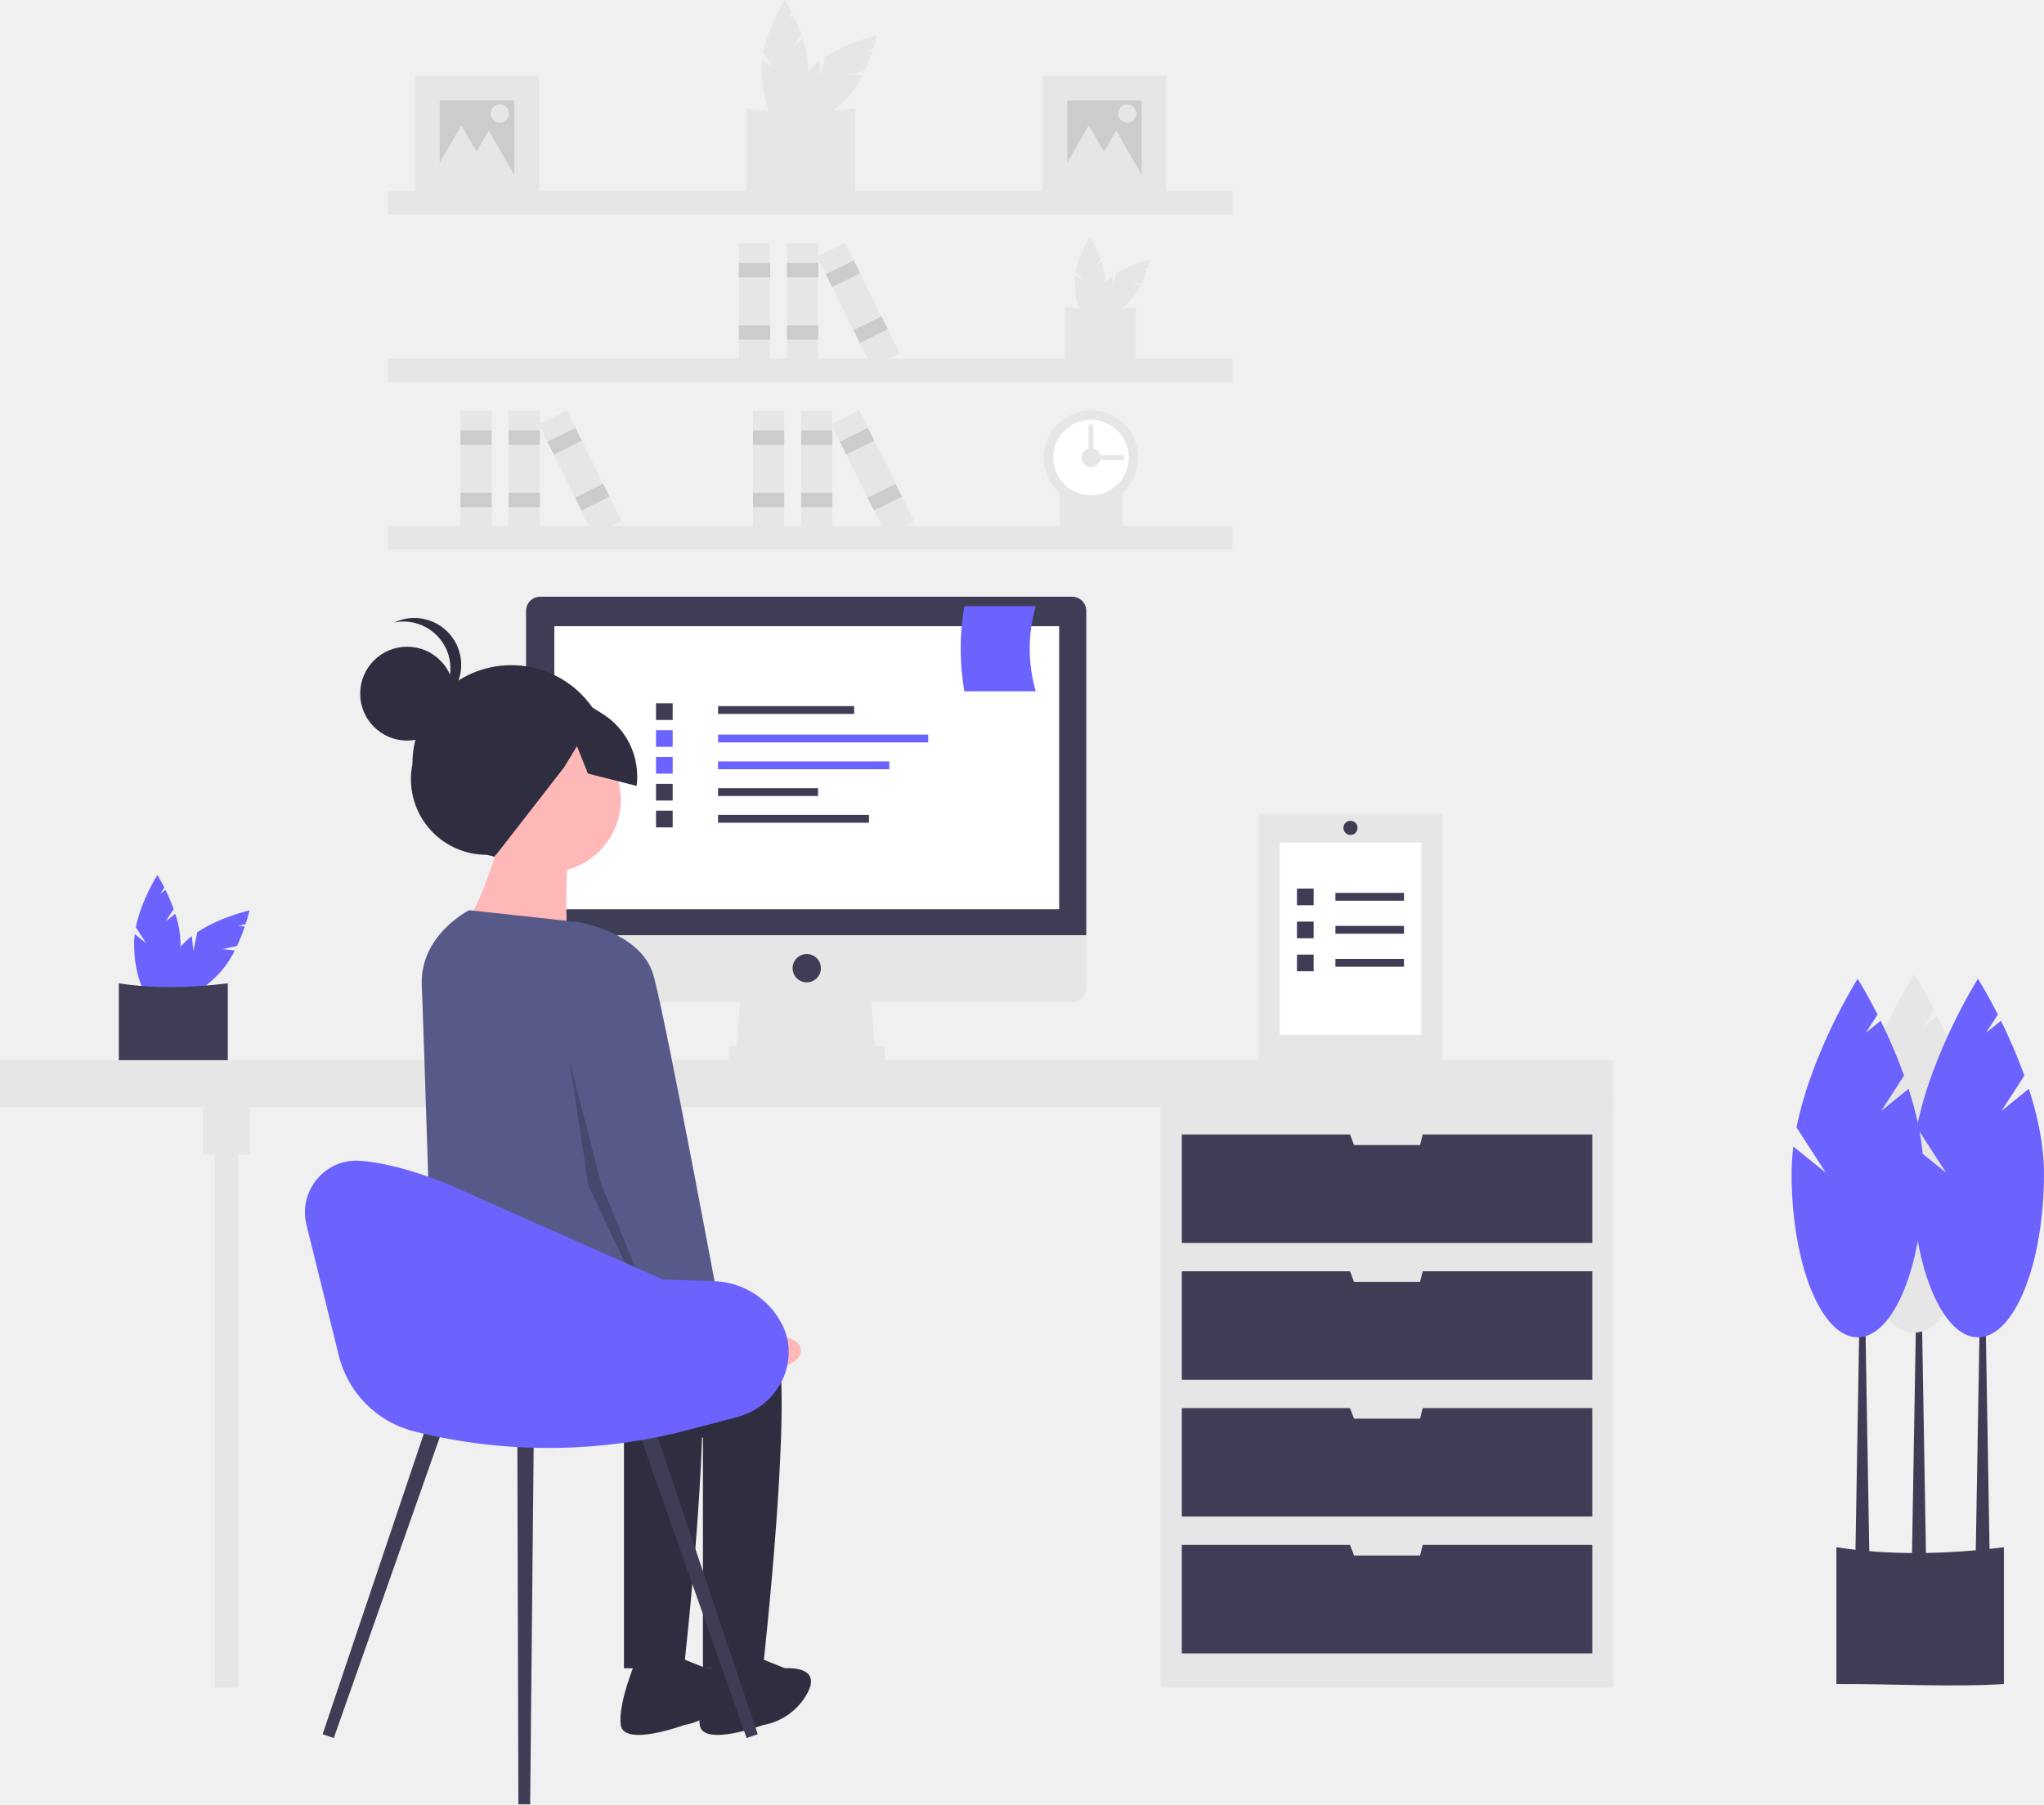
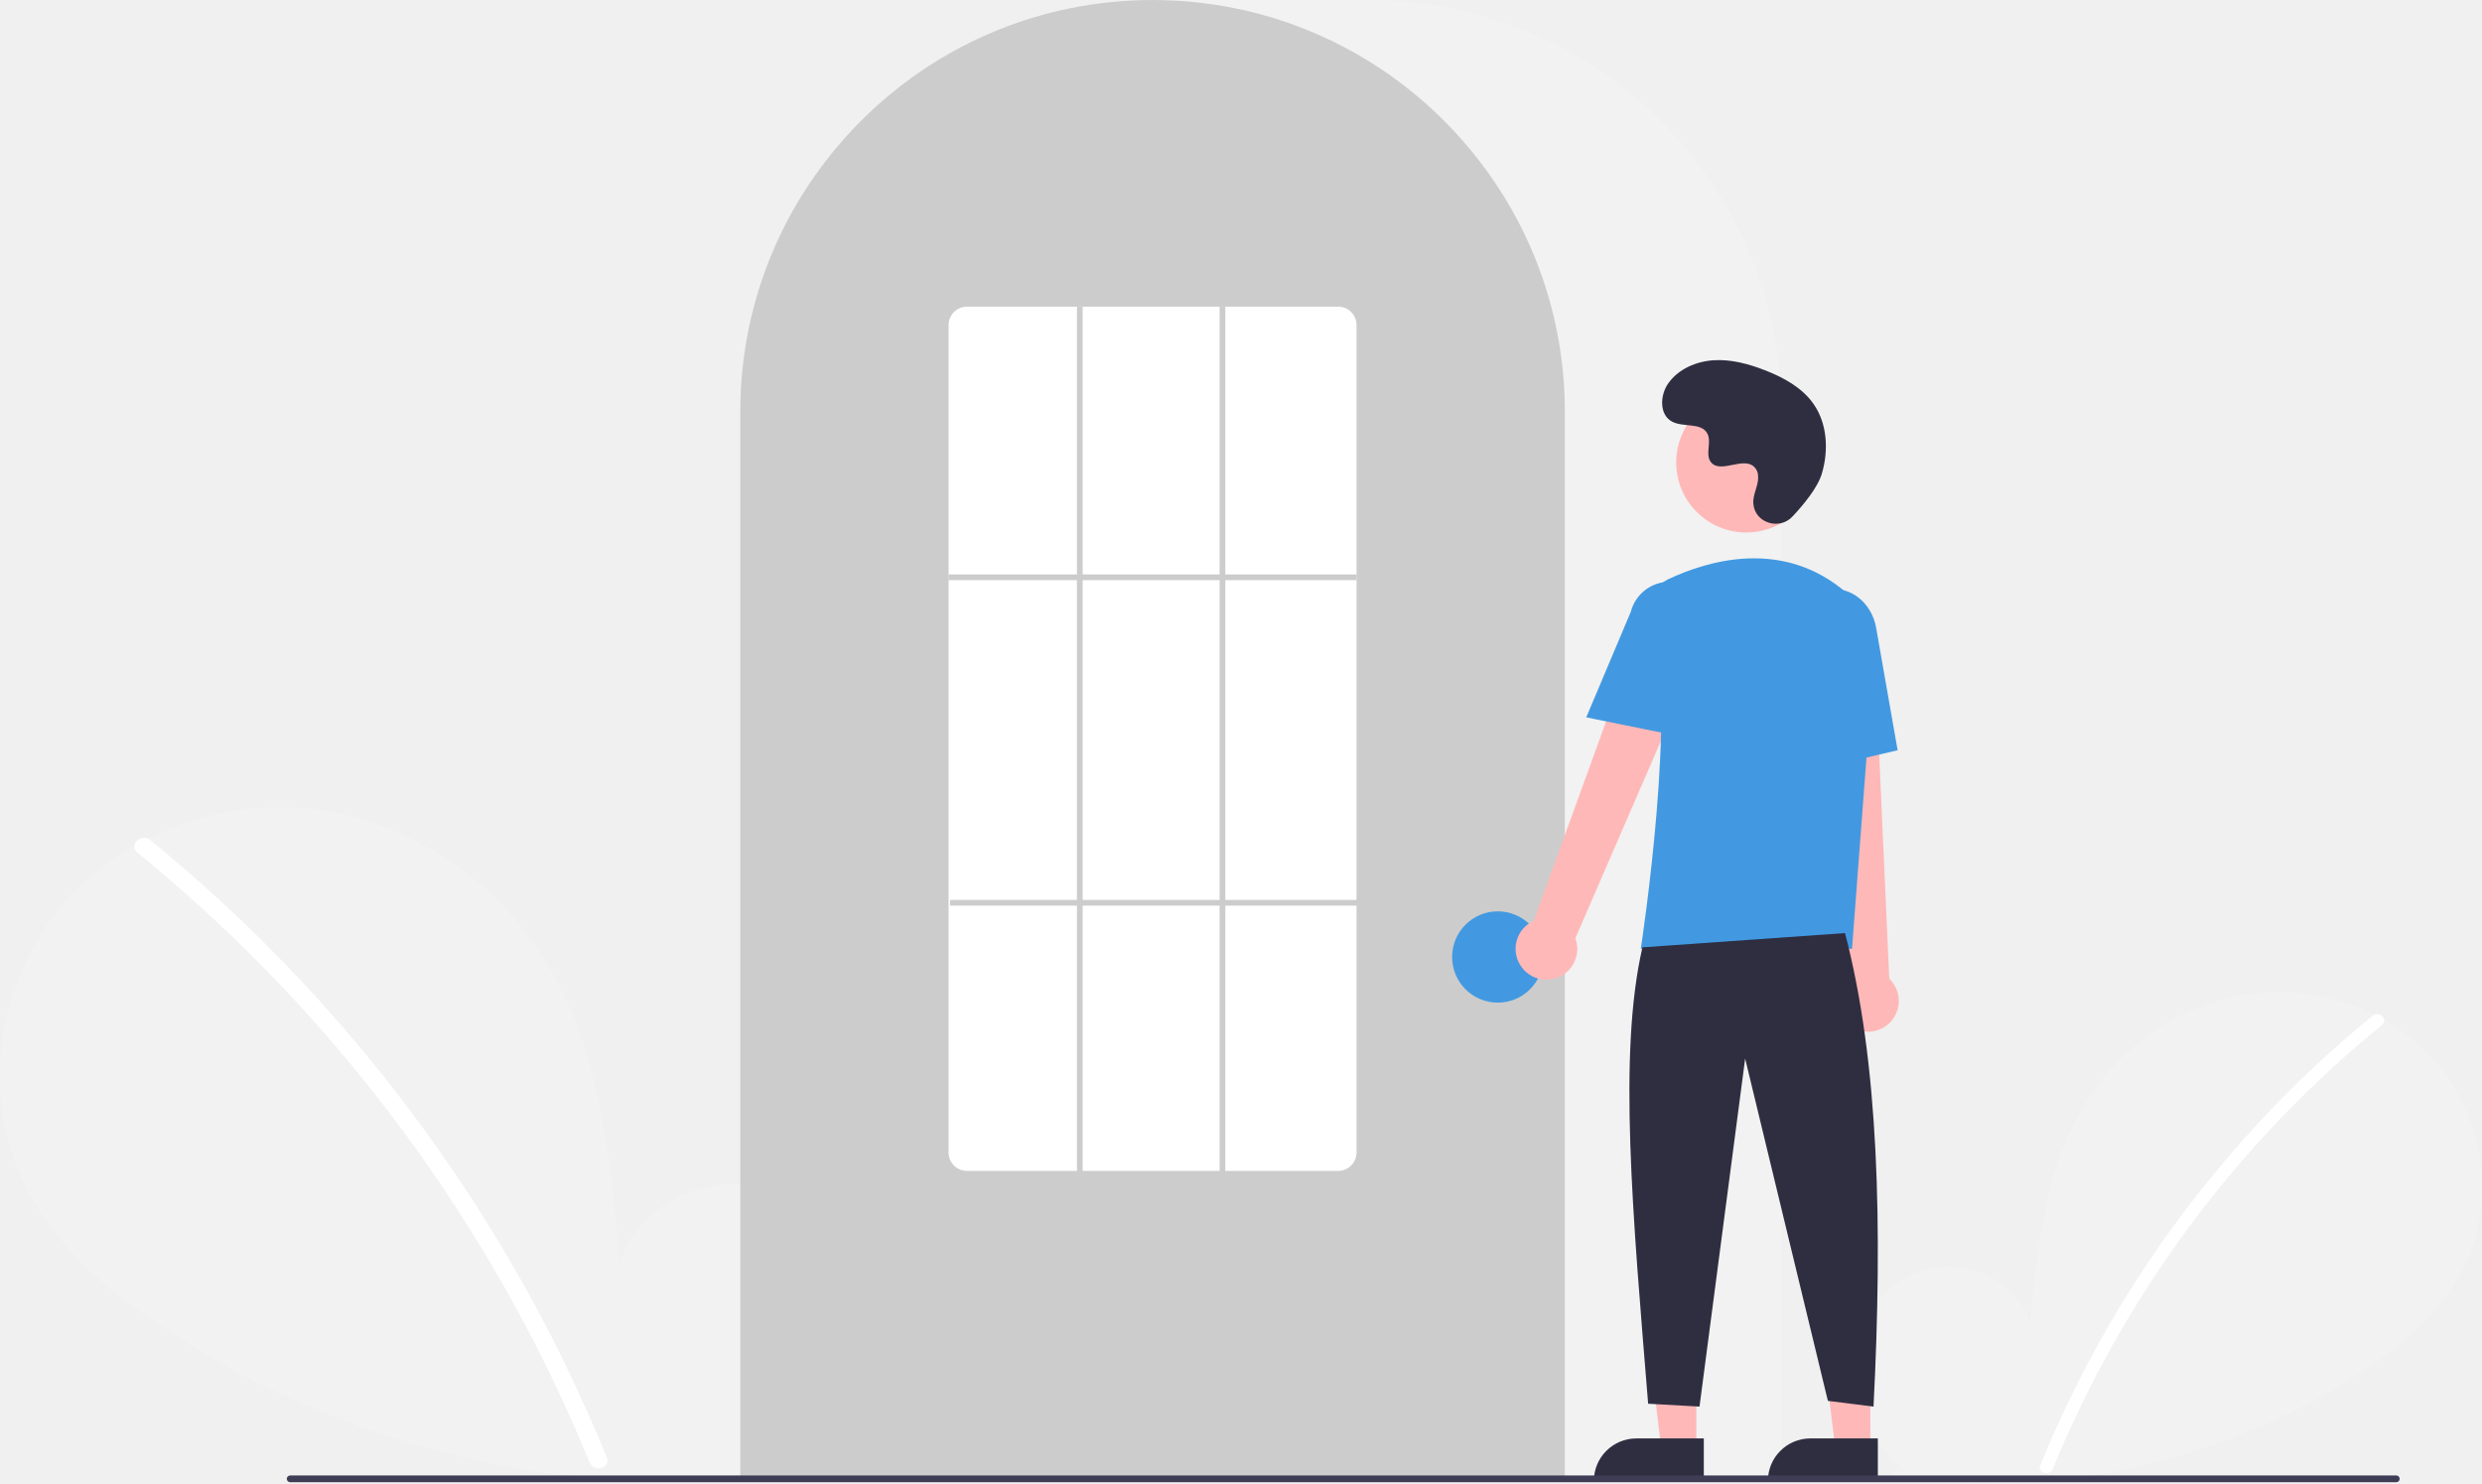
- <svg xmlns="http://www.w3.org/2000/svg" id="ea61258a-e793-48f7-8624-3c5ca462ffd9" data-name="Layer 1" width="882.346" height="778.999" viewBox="0 0 882.346 778.999">
-   <path d="M501.189,80.561l3.47-5.362a80.387,80.387,0,0,0-3.56-8.333l-2.244,1.812,1.776-2.745c-1.693-3.333-3.025-5.432-3.025-5.432s-6.958,10.965-9.283,22.575l4.452,6.881-4.929-3.981a32.522,32.522,0,0,0-.27,4.078c0,13.75,4.491,24.896,10.03,24.896s10.03-11.146,10.03-24.896a42.818,42.818,0,0,0-2.295-12.847Z" transform="translate(-158.8268 -60.50072)" fill="#e6e6e6" />
-   <path d="M525.747,92.481l6.245-1.338a80.386,80.386,0,0,0,3.375-8.409l-2.868-.305,3.197-.685c1.159-3.554,1.702-5.98,1.702-5.98s-12.674,2.833-22.527,9.399l-1.717,8.014-.67-6.3a32.524,32.524,0,0,0-3.075,2.693c-9.722,9.722-14.429,20.779-10.512,24.696s14.974-.789,24.696-10.512a42.818,42.818,0,0,0,7.462-10.707Z" transform="translate(-158.8268 -60.50072)" fill="#e6e6e6" />
-   <path d="M528.028,145.685c-14.481.926-30.26-.054-47.046,0V107.253c14.791,2.303,30.565,2.066,47.046,0Z" transform="translate(-158.8268 -60.50072)" fill="#e6e6e6" />
-   <path d="M631.628,175.652l2.263-3.497a52.424,52.424,0,0,0-2.321-5.434l-1.463,1.182,1.158-1.79c-1.104-2.173-1.973-3.543-1.973-3.543a50.241,50.241,0,0,0-6.054,14.722l2.903,4.487-3.214-2.596a21.21,21.21,0,0,0-.176,2.66c0,8.967,2.928,16.236,6.541,16.236s6.541-7.269,6.541-16.236a27.923,27.923,0,0,0-1.496-8.378Z" transform="translate(-158.8268 -60.50072)" fill="#e6e6e6" />
-   <path d="M647.644,183.426l4.073-.873a52.421,52.421,0,0,0,2.201-5.484l-1.87-.199,2.085-.447c.756-2.317,1.11-3.9,1.11-3.9a50.241,50.241,0,0,0-14.691,6.129l-1.12,5.226-.437-4.109a21.208,21.208,0,0,0-2.005,1.756c-6.34,6.34-9.41,13.551-6.855,16.105s9.765-.515,16.105-6.855a27.923,27.923,0,0,0,4.866-6.982Z" transform="translate(-158.8268 -60.50072)" fill="#e6e6e6" />
-   <path d="M649.131,218.122c-9.444.604-19.734-.035-30.681,0v-25.063a110.584,110.584,0,0,0,30.681,0Z" transform="translate(-158.8268 -60.50072)" fill="#e6e6e6" />
-   <path d="M643.3,292.399c-8.339.533-17.425-.031-27.091,0V270.268a97.647,97.647,0,0,0,27.091,0Z" transform="translate(-158.8268 -60.50072)" fill="#e6e6e6" />
-   <rect x="167.508" y="82.481" width="364.547" height="10.183" fill="#e6e6e6" />
-   <rect x="167.508" y="154.78" width="364.547" height="10.183" fill="#e6e6e6" />
-   <rect x="167.508" y="227.078" width="364.547" height="10.183" fill="#e6e6e6" />
-   <circle cx="470.958" cy="197.548" r="20.366" fill="#e6e6e6" />
-   <circle cx="470.958" cy="197.548" r="16.293" fill="#fff" />
-   <circle cx="470.958" cy="197.548" r="4.073" fill="#e6e6e6" />
-   <rect x="634.876" y="249.902" width="2.037" height="16.293" transform="translate(735.1164 -438.3468) rotate(90)" fill="#e6e6e6" />
-   <rect x="628.767" y="243.793" width="2.037" height="16.293" transform="translate(1100.743 443.3769) rotate(180)" fill="#e6e6e6" />
-   <rect x="339.725" y="105.104" width="13.475" height="53.339" fill="#e6e6e6" />
-   <rect x="339.725" y="113.526" width="13.475" height="6.176" fill="#ccc" />
-   <rect x="339.725" y="140.476" width="13.475" height="6.176" fill="#ccc" />
-   <rect x="318.951" y="105.104" width="13.475" height="53.339" fill="#e6e6e6" />
-   <rect x="318.951" y="113.526" width="13.475" height="6.176" fill="#ccc" />
-   <rect x="318.951" y="140.476" width="13.475" height="6.176" fill="#ccc" />
-   <rect x="522.695" y="165.605" width="13.475" height="53.339" transform="translate(-189.1714 194.3656) rotate(-26.3396)" fill="#e6e6e6" />
-   <rect x="515.969" y="175.601" width="13.475" height="6.176" transform="translate(-183.8419 189.9708) rotate(-26.3396)" fill="#ccc" />
-   <rect x="527.926" y="199.753" width="13.475" height="6.176" transform="translate(-193.3166 197.7837) rotate(-26.3396)" fill="#ccc" />
-   <rect x="219.567" y="177.403" width="13.475" height="53.339" fill="#e6e6e6" />
-   <rect x="219.567" y="185.825" width="13.475" height="6.176" fill="#ccc" />
-   <rect x="219.567" y="212.775" width="13.475" height="6.176" fill="#ccc" />
-   <rect x="198.793" y="177.403" width="13.475" height="53.339" fill="#e6e6e6" />
-   <rect x="198.793" y="185.825" width="13.475" height="6.176" fill="#ccc" />
-   <rect x="198.793" y="212.775" width="13.475" height="6.176" fill="#ccc" />
-   <rect x="402.537" y="237.903" width="13.475" height="53.339" transform="translate(-233.7244 148.5586) rotate(-26.3396)" fill="#e6e6e6" />
-   <rect x="395.811" y="247.899" width="13.475" height="6.176" transform="translate(-228.3949 144.1638) rotate(-26.3396)" fill="#ccc" />
-   <rect x="407.769" y="272.051" width="13.475" height="6.176" transform="translate(-237.8696 151.9768) rotate(-26.3396)" fill="#ccc" />
-   <rect x="345.835" y="177.403" width="13.475" height="53.339" fill="#e6e6e6" />
-   <rect x="345.835" y="185.825" width="13.475" height="6.176" fill="#ccc" />
-   <rect x="345.835" y="212.775" width="13.475" height="6.176" fill="#ccc" />
-   <rect x="325.061" y="177.403" width="13.475" height="53.339" fill="#e6e6e6" />
-   <rect x="325.061" y="185.825" width="13.475" height="6.176" fill="#ccc" />
-   <rect x="325.061" y="212.775" width="13.475" height="6.176" fill="#ccc" />
-   <rect x="528.805" y="237.903" width="13.475" height="53.339" transform="translate(-220.6153 204.5824) rotate(-26.3396)" fill="#e6e6e6" />
-   <rect x="522.079" y="247.899" width="13.475" height="6.176" transform="translate(-215.2858 200.1876) rotate(-26.3396)" fill="#ccc" />
-   <rect x="534.036" y="272.051" width="13.475" height="6.176" transform="translate(-224.7604 208.0006) rotate(-26.3396)" fill="#ccc" />
-   <rect x="449.987" y="32.646" width="53.556" height="53.556" fill="#e6e6e6" />
-   <rect x="460.699" y="43.357" width="32.134" height="32.134" fill="#ccc" />
-   <polygon points="470 54.143 476.814 65.944 483.627 77.745 470 77.745 456.373 77.745 463.187 65.944 470 54.143" fill="#e6e6e6" />
-   <polygon points="481.839 56.398 488.653 68.199 495.466 80 481.839 80 468.212 80 475.026 68.199 481.839 56.398" fill="#e6e6e6" />
-   <circle cx="486.631" cy="48.994" r="3.946" fill="#e6e6e6" />
-   <rect x="179.123" y="32.646" width="53.556" height="53.556" fill="#e6e6e6" />
-   <rect x="189.834" y="43.357" width="32.134" height="32.134" fill="#ccc" />
-   <polygon points="199.136 54.143 205.949 65.944 212.763 77.745 199.136 77.745 185.509 77.745 192.322 65.944 199.136 54.143" fill="#e6e6e6" />
-   <polygon points="210.975 56.398 217.788 68.199 224.601 80 210.975 80 197.348 80 204.161 68.199 210.975 56.398" fill="#e6e6e6" />
-   <circle cx="215.766" cy="48.994" r="3.946" fill="#e6e6e6" />
-   <path d="M230.324,458.345l3.47-5.362a80.387,80.387,0,0,0-3.56-8.333l-2.244,1.812,1.776-2.745c-1.693-3.333-3.025-5.432-3.025-5.432s-6.958,10.965-9.283,22.575l4.452,6.881-4.929-3.981a32.524,32.524,0,0,0-.27,4.078c0,13.75,4.491,24.896,10.03,24.896s10.03-11.146,10.03-24.896a42.818,42.818,0,0,0-2.295-12.847Z" transform="translate(-158.8268 -60.50072)" fill="#6c63ff" />
-   <path d="M254.882,470.266l6.245-1.338a80.386,80.386,0,0,0,3.375-8.409l-2.868-.305,3.197-.685c1.159-3.554,1.702-5.98,1.702-5.98s-12.674,2.833-22.527,9.399l-1.717,8.014-.67-6.3a32.524,32.524,0,0,0-3.075,2.693c-9.722,9.722-14.429,20.779-10.512,24.696s14.974-.789,24.696-10.512a42.818,42.818,0,0,0,7.462-10.707Z" transform="translate(-158.8268 -60.50072)" fill="#6c63ff" />
-   <path d="M257.163,523.469c-14.481.926-30.26-.054-47.046,0V485.038c14.791,2.303,30.565,2.066,47.046,0Z" transform="translate(-158.8268 -60.50072)" fill="#3f3d56" />
-   <rect x="500.998" y="475.031" width="195.511" height="253.554" fill="#e6e6e6" />
-   <rect x="92.664" y="488.269" width="10.183" height="240.316" fill="#e6e6e6" />
-   <rect y="457.72" width="696.509" height="20.366" fill="#e6e6e6" />
-   <rect x="87.573" y="478.086" width="20.366" height="20.366" fill="#e6e6e6" />
-   <polygon points="614.155 489.796 613.009 494.379 584.497 494.379 582.779 489.796 510.162 489.796 510.162 536.638 687.344 536.638 687.344 489.796 614.155 489.796" fill="#3f3d56" />
-   <polygon points="614.155 548.857 613.009 553.439 584.497 553.439 582.779 548.857 510.162 548.857 510.162 595.698 687.344 595.698 687.344 548.857 614.155 548.857" fill="#3f3d56" />
-   <polygon points="614.155 607.918 613.009 612.5 584.497 612.5 582.779 607.918 510.162 607.918 510.162 654.759 687.344 654.759 687.344 607.918 614.155 607.918" fill="#3f3d56" />
-   <polygon points="614.155 666.979 613.009 671.561 584.497 671.561 582.779 666.979 510.162 666.979 510.162 713.82 687.344 713.82 687.344 666.979 614.155 666.979" fill="#3f3d56" />
-   <polygon points="377.785 454.665 317.706 454.665 319.742 428.19 375.748 428.19 377.785 454.665" fill="#e6e6e6" />
-   <rect x="314.651" y="451.611" width="67.207" height="6.11" fill="#e6e6e6" />
-   <path d="M621.639,318.128H392.015a6.11,6.11,0,0,0-6.11,6.11V464.252H627.748V324.237A6.11,6.11,0,0,0,621.639,318.128Z" transform="translate(-158.8268 -60.50072)" fill="#3f3d56" />
-   <path d="M385.905,464.252V487.163a6.11,6.11,0,0,0,6.11,6.11h229.624a6.11,6.11,0,0,0,6.11-6.11V464.252Z" transform="translate(-158.8268 -60.50072)" fill="#e6e6e6" />
-   <rect x="239.298" y="270.355" width="217.914" height="122.195" fill="#fff" />
-   <circle cx="348.254" cy="418.007" r="6.11" fill="#3f3d56" />
-   <path d="M1023.862,787.558c-22.254,1.424-46.502-.083-72.298,0V728.498c22.731,3.539,46.971,3.175,72.298,0Z" transform="translate(-158.8268 -60.50072)" fill="#3f3d56" />
-   <polygon points="831.432 673.3 825.322 673.3 827.359 553.949 829.395 553.949 831.432 673.3" fill="#3f3d56" />
-   <polygon points="858.926 674.107 852.816 674.107 854.853 554.755 856.889 554.755 858.926 674.107" fill="#3f3d56" />
-   <polygon points="806.993 674.107 800.883 674.107 802.92 554.755 804.956 554.755 806.993 674.107" fill="#3f3d56" />
-   <path d="M995.35,538.078l9.863-15.242a228.514,228.514,0,0,0-10.119-23.687l-6.378,5.151,5.05-7.804c-4.813-9.473-8.599-15.442-8.599-15.442s-19.78,31.17-26.389,64.173L971.435,564.786l-14.011-11.317a92.452,92.452,0,0,0-.769,11.593c0,39.086,12.765,70.771,28.512,70.771s28.512-31.685,28.512-70.771c0-12.117-2.741-24.794-6.523-36.521Z" transform="translate(-158.8268 -60.50072)" fill="#e6e6e6" />
-   <path d="M1022.844,540.114l9.863-15.242a228.515,228.515,0,0,0-10.119-23.687l-6.378,5.151,5.05-7.804c-4.813-9.473-8.599-15.442-8.599-15.442s-19.78,31.17-26.389,64.173l12.656,19.56-14.011-11.317a92.452,92.452,0,0,0-.769,11.593c0,39.086,12.765,70.771,28.512,70.771s28.512-31.685,28.512-70.771c0-12.117-2.741-24.794-6.523-36.521Z" transform="translate(-158.8268 -60.50072)" fill="#6c63ff" />
-   <path d="M970.911,540.114l9.863-15.242a228.517,228.517,0,0,0-10.119-23.687l-6.378,5.151,5.05-7.804c-4.812-9.473-8.599-15.442-8.599-15.442s-19.78,31.17-26.389,64.173l12.656,19.56-14.011-11.317a92.452,92.452,0,0,0-.769,11.593c0,39.086,12.765,70.771,28.512,70.771s28.512-31.685,28.512-70.771c0-12.117-2.741-24.794-6.523-36.521Z" transform="translate(-158.8268 -60.50072)" fill="#6c63ff" />
-   <rect x="309.964" y="304.848" width="58.756" height="3.373" fill="#3f3d56" />
-   <rect x="309.964" y="317.151" width="90.732" height="3.373" fill="#6c63ff" />
-   <rect x="309.964" y="328.742" width="73.945" height="3.373" fill="#6c63ff" />
-   <rect x="309.964" y="340.29" width="43.168" height="3.373" fill="#3f3d56" />
-   <rect x="309.964" y="351.837" width="65.151" height="3.373" fill="#3f3d56" />
-   <rect x="283.184" y="303.649" width="7.195" height="7.195" fill="#3f3d56" />
-   <rect x="283.184" y="315.24" width="7.195" height="7.195" fill="#6c63ff" />
-   <rect x="283.184" y="326.831" width="7.195" height="7.195" fill="#6c63ff" />
-   <rect x="283.184" y="338.423" width="7.195" height="7.195" fill="#3f3d56" />
-   <rect x="283.184" y="350.014" width="7.195" height="7.195" fill="#3f3d56" />
-   <path d="M605.942,358.963H575.109a107.84,107.84,0,0,1,0-36.763h30.833A66.148,66.148,0,0,0,605.942,358.963Z" transform="translate(-158.8268 -60.50072)" fill="#6c63ff" />
-   <path d="M381.591,432.645l-12.685-3.092a32.657,32.657,0,0,1-32.051-39.124v0a42.685,42.685,0,0,1,42.631-42.738h0a42.685,42.685,0,0,1,42.738,42.631v0C429.417,415.35,406.891,438.812,381.591,432.645Z" transform="translate(-158.8268 -60.50072)" fill="#2f2e41" />
-   <circle cx="236.62" cy="345.243" r="31.364" fill="#ffb8b8" />
-   <path d="M374.992,422.108s-9.545,32.727-15,35.455,43.636,6.818,43.636,6.818-1.364-31.364,1.364-34.091S374.992,422.108,374.992,422.108Z" transform="translate(-158.8268 -60.50072)" fill="#ffb8b8" />
-   <path d="M424.083,623.926s61.364-5.455,69.546,15S488.174,780.745,488.174,780.745H462.265V681.199s-110.472-31.402-110.472-42.311S424.083,623.926,424.083,623.926Z" transform="translate(-158.8268 -60.50072)" fill="#2f2e41" />
-   <path d="M484.083,775.29l13.636,5.455s16.364-1.364,9.545,10.909A27.004,27.004,0,0,1,488.174,805.29s-25.909,9.545-27.273,0,6.818-28.636,6.818-28.636Z" transform="translate(-158.8268 -60.50072)" fill="#2f2e41" />
-   <path d="M389.992,623.926s61.364-5.455,69.546,15S454.083,780.745,454.083,780.745H428.174V681.199s-78.418-18.164-78.418-29.073c0-5.125-5.343-31.171,4.073-36.658C364.457,609.274,389.992,623.926,389.992,623.926Z" transform="translate(-158.8268 -60.50072)" fill="#2f2e41" />
-   <path d="M449.992,775.29l13.636,5.455s16.364-1.364,9.545,10.909A27.004,27.004,0,0,1,454.083,805.29s-25.909,9.545-27.273,0,6.818-28.636,6.818-28.636Z" transform="translate(-158.8268 -60.50072)" fill="#2f2e41" />
-   <path d="M361.356,453.471l40.98,4.454a30.182,30.182,0,0,1,26.269,23.767L444.538,557.108s5.455,75-5.455,79.091-25.909-16.364-46.364-13.636-47.046,8.864-47.046,8.864S341.451,497.179,340.901,486.199C339.801,464.248,361.356,453.471,361.356,453.471Z" transform="translate(-158.8268 -60.50072)" fill="#575a89" />
-   <path d="M458.427,627.823l16.824,9.908s30.183-4.331,29.241,6.278-33.889,8.559-33.889,8.559l-20.275-12.493Z" transform="translate(-158.8268 -60.50072)" fill="#ffb8b8" />
-   <circle cx="175.743" cy="299.475" r="20.26" fill="#2f2e41" />
-   <path d="M353.263,349.085a20.25,20.25,0,0,0-24.247-19.836,20.25,20.25,0,1,1,12.63,38.165A20.243,20.243,0,0,0,353.263,349.085Z" transform="translate(-158.8268 -60.50072)" fill="#2f2e41" />
-   <path d="M370.643,360.575l27.313-5.029,21.005,13.165a31.863,31.863,0,0,1,14.678,31.095l-21.037-5.332-4.711-11.812-5.61,9.196-29.334,37.75-16.47-10.488-14.683-23.009Z" transform="translate(-158.8268 -60.50072)" fill="#2f2e41" />
-   <path d="M393.136,465.071l13.636-6.818s28.636,4.091,34.091,23.182,30,151.364,30,151.364L447.681,643.708l-32.727-80.455Z" transform="translate(-158.8268 -60.50072)" fill="#575a89" />
-   <polygon points="245.917 458.23 259.565 511.205 283.767 570.701 282.928 572.761 254.063 512.199 245.917 458.23" opacity="0.2" />
-   <polygon points="144.084 750.379 139.271 748.721 185.896 610.231 192.636 612.553 144.084 750.379" fill="#3f3d56" />
-   <polygon points="322.291 750.379 327.105 748.721 280.479 610.231 273.74 612.553 322.291 750.379" fill="#3f3d56" />
-   <polygon points="223.77 778.981 228.861 778.999 230.443 617.107 223.315 617.082 223.77 778.981" fill="#3f3d56" />
-   <path d="M291.127,589.357l13.966,56.445a44.826,44.826,0,0,0,32.642,32.721l0,0a238.26,238.26,0,0,0,118.547-.764l20.851-5.499c12.116-3.195,21.227-13.601,22.089-26.101a25.685,25.685,0,0,0-2.323-12.872q-.122-.26-.246-.515a34.064,34.064,0,0,0-29.598-19.138l-22.089-.713L364.521,577.282s-27.667-14.053-50.412-15.626C299.089,560.617,287.51,574.741,291.127,589.357Z" transform="translate(-158.8268 -60.50072)" fill="#6c63ff" />
-   <rect x="543.257" y="351.309" width="79.426" height="107.939" fill="#e6e6e6" />
-   <rect x="552.421" y="363.764" width="61.097" height="83.03" fill="#fff" />
-   <rect x="576.467" y="385.492" width="29.602" height="3.373" fill="#3f3d56" />
-   <rect x="559.87" y="383.625" width="7.195" height="7.195" fill="#3f3d56" />
-   <rect x="576.467" y="399.748" width="29.602" height="3.373" fill="#3f3d56" />
-   <rect x="559.87" y="397.881" width="7.195" height="7.195" fill="#3f3d56" />
-   <rect x="576.467" y="414.004" width="29.602" height="3.373" fill="#3f3d56" />
-   <rect x="559.87" y="412.137" width="7.195" height="7.195" fill="#3f3d56" />
-   <rect x="579.915" y="354.364" width="6.11" height="6.11" rx="3.055" fill="#3f3d56" />
+ <svg xmlns="http://www.w3.org/2000/svg" data-name="Layer 1" width="870" height="520.139" viewBox="0 0 870 520.139">
+   <path d="M831.092,704.187c-11.138-9.412-17.904-24.28-16.13-38.754s12.764-27.78,27.018-30.854,30.504,5.435,34.834,19.359c2.383-26.846,5.129-54.818,19.402-77.68,12.924-20.701,35.309-35.514,59.569-38.164s49.803,7.359,64.933,26.507,18.835,46.985,8.238,68.969c-7.806,16.195-22.188,28.247-37.257,38.052a240.452,240.452,0,0,1-164.454,35.977Z" transform="translate(-165 -189.9307)" fill="#f2f2f2" />
+   <path d="M996.728,546.01a393.414,393.414,0,0,0-54.826,54.442,394.561,394.561,0,0,0-61.752,103.194c-1.112,2.725,3.313,3.911,4.412,1.216A392.342,392.342,0,0,1,999.963,549.245c2.284-1.86-.97-5.08-3.236-3.236Z" transform="translate(-165 -189.9307)" fill="#fff" />
+   <path d="M445.067,701.63c15.299-12.927,24.591-33.348,22.154-53.228s-17.531-38.156-37.11-42.377-41.897,7.464-47.844,26.59c-3.273-36.873-7.044-75.292-26.648-106.693-17.751-28.433-48.497-48.778-81.818-52.418s-68.404,10.107-89.185,36.407-25.869,64.535-11.315,94.729c10.722,22.243,30.475,38.797,51.172,52.264,66.03,42.965,147.939,60.884,225.877,49.415" transform="translate(-165 -189.9307)" fill="#f2f2f2" />
+   <path d="M217.567,484.373a540.355,540.355,0,0,1,75.304,74.777A548.076,548.076,0,0,1,352.257,647.04a545.835,545.835,0,0,1,25.43,53.846c1.527,3.743-4.55,5.372-6.06,1.671a536.36,536.36,0,0,0-49.009-92.727A539.734,539.734,0,0,0,256.889,528.632a538.441,538.441,0,0,0-43.766-39.815c-3.138-2.555,1.332-6.978,4.444-4.444Z" transform="translate(-165 -189.9307)" fill="#fff" />
+   <path d="M789.5,708.931h-365v-374.5c0-79.678,64.822-144.5,144.5-144.5h76c79.677,0,144.5,64.822,144.5,144.5Z" transform="translate(-165 -189.9307)" fill="#f2f2f2" />
+   <path d="M713.5,708.931h-289v-374.5a143.382,143.382,0,0,1,27.596-84.944c.664-.905,1.326-1.798,2.009-2.681a144.466,144.466,0,0,1,30.754-29.851c.66-.48,1.322-.952,1.994-1.423a144.16,144.16,0,0,1,31.472-16.459c.661-.25,1.334-.501,2.007-.742a144.02,144.02,0,0,1,31.108-7.336c.658-.09,1.333-.16,2.008-.23a146.288,146.288,0,0,1,31.105,0c.673.07,1.349.141,2.014.231a143.995,143.995,0,0,1,31.1,7.335c.673.241,1.346.492,2.009.743a143.799,143.799,0,0,1,31.106,16.216c.672.461,1.344.933,2.006,1.405a145.987,145.987,0,0,1,18.384,15.564,144.305,144.305,0,0,1,12.724,14.551c.681.88,1.343,1.773,2.005,2.677A143.382,143.382,0,0,1,713.5,334.431Z" transform="translate(-165 -189.9307)" fill="#ccc" />
+   <circle cx="525" cy="335.5" r="16" fill="#4299e1" />
+   <polygon points="594.599 507.783 582.339 507.783 576.506 460.495 594.601 460.496 594.599 507.783" fill="#ffb8b8" />
+   <path d="M573.582,504.28h23.644a0,0,0,0,1,0,0v14.887a0,0,0,0,1,0,0H558.695a0,0,0,0,1,0,0v0a14.887,14.887,0,0,1,14.887-14.887Z" fill="#2f2e41" />
+   <polygon points="655.599 507.783 643.339 507.783 637.506 460.495 655.601 460.496 655.599 507.783" fill="#ffb8b8" />
+   <path d="M634.582,504.28h23.644a0,0,0,0,1,0,0v14.887a0,0,0,0,1,0,0H619.695a0,0,0,0,1,0,0v0a14.887,14.887,0,0,1,14.887-14.887Z" fill="#2f2e41" />
+   <path d="M698.098,528.6a10.743,10.743,0,0,1,4.511-15.843l41.676-114.867L764.791,409.082,717.206,518.853a10.801,10.801,0,0,1-19.109,9.748Z" transform="translate(-165 -189.9307)" fill="#ffb8b8" />
+   <path d="M814.336,550.184a10.743,10.743,0,0,1-2.893-16.217L798.533,412.458l23.338,1.066L827.236,533.045a10.801,10.801,0,0,1-12.9,17.139Z" transform="translate(-165 -189.9307)" fill="#ffb8b8" />
+   <circle cx="612.106" cy="162.123" r="24.561" fill="#ffb8b8" />
+   <path d="M814.18,522.549H740.133l.089-.576c.133-.861,13.197-86.439,3.562-114.436a11.813,11.813,0,0,1,6.069-14.584h0c13.772-6.485,40.208-14.471,62.52,4.909a28.234,28.234,0,0,1,9.459,23.396Z" transform="translate(-165 -189.9307)" fill="#4299e1" />
+   <path d="M754.354,448.181,721.018,441.418l15.626-37.03a13.997,13.997,0,0,1,27.106,6.998Z" transform="translate(-165 -189.9307)" fill="#4299e1" />
+   <path d="M797.05,460.739l-2.004-45.941c-1.52-8.636,3.424-16.8,11.027-18.135,7.605-1.33,15.032,4.66,16.558,13.36l7.533,42.928Z" transform="translate(-165 -189.9307)" fill="#4299e1" />
+   <path d="M811.716,517.049c11.915,45.377,13.214,103.069,10,166l-16-2-29-120-16,122-18-1c-5.377-66.03-10.613-122.715-2-160Z" transform="translate(-165 -189.9307)" fill="#2f2e41" />
+   <path d="M793.289,371.035c-4.582,4.881-13.091,2.261-13.688-4.407a8.055,8.055,0,0,1,.01-1.556c.308-2.954,2.015-5.635,1.606-8.754a4.59,4.59,0,0,0-.84-2.149c-3.651-4.889-12.222,2.187-15.668-2.239-2.113-2.714.371-6.987-1.251-10.021-2.14-4.004-8.479-2.029-12.454-4.221-4.423-2.439-4.158-9.225-1.247-13.353,3.551-5.034,9.776-7.72,15.923-8.107s12.253,1.275,17.992,3.511c6.521,2.541,12.988,6.054,17.001,11.788,4.88,6.973,5.35,16.348,2.909,24.502C802.098,360.99,797.031,367.049,793.289,371.035Z" transform="translate(-165 -189.9307)" fill="#2f2e41" />
+   <path d="M1004.982,709.574h-738.294a1.191,1.191,0,0,1,0-2.381h738.294a1.191,1.191,0,0,1,0,2.381Z" transform="translate(-165 -189.9307)" fill="#3f3d56" />
+   <path d="M634,600.431H504a6.465,6.465,0,0,1-6.5-6.415V303.846a6.465,6.465,0,0,1,6.5-6.415H634a6.465,6.465,0,0,1,6.5,6.415V594.015A6.465,6.465,0,0,1,634,600.431Z" transform="translate(-165 -189.9307)" fill="#fff" />
+   <rect x="332.5" y="201.39" width="143" height="2" fill="#ccc" />
+   <rect x="333" y="315.5" width="143" height="2" fill="#ccc" />
+   <rect x="377.5" y="107.5" width="2" height="304" fill="#ccc" />
+   <rect x="427.5" y="107.5" width="2" height="304" fill="#ccc" />
</svg>
